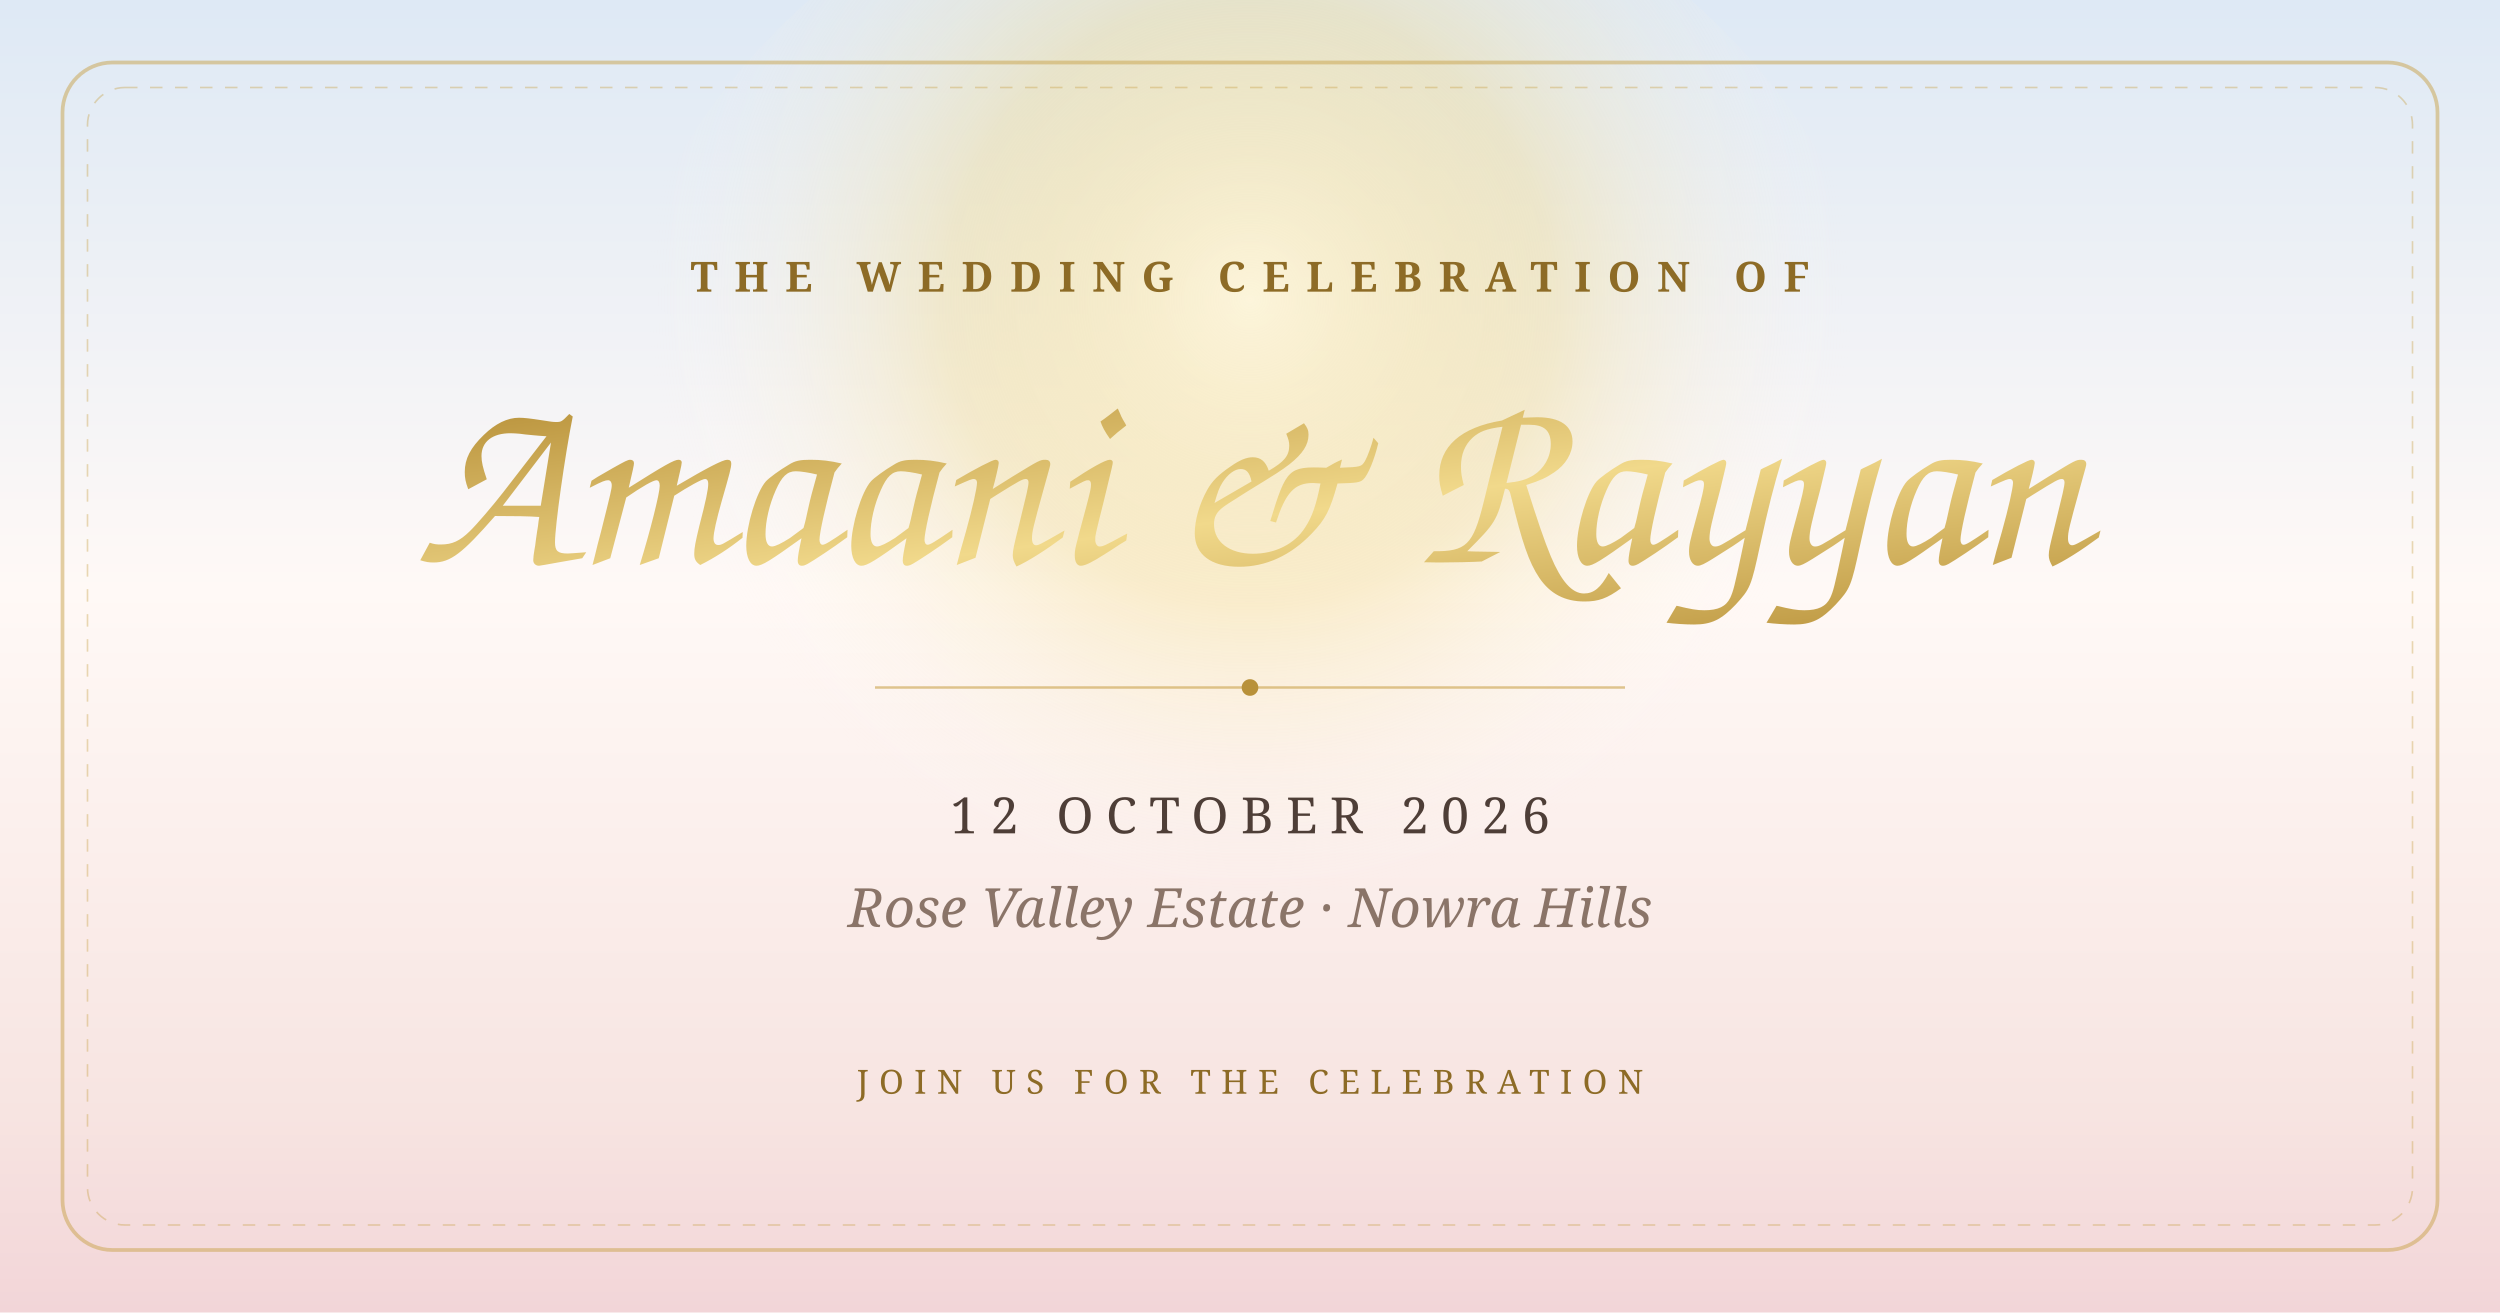
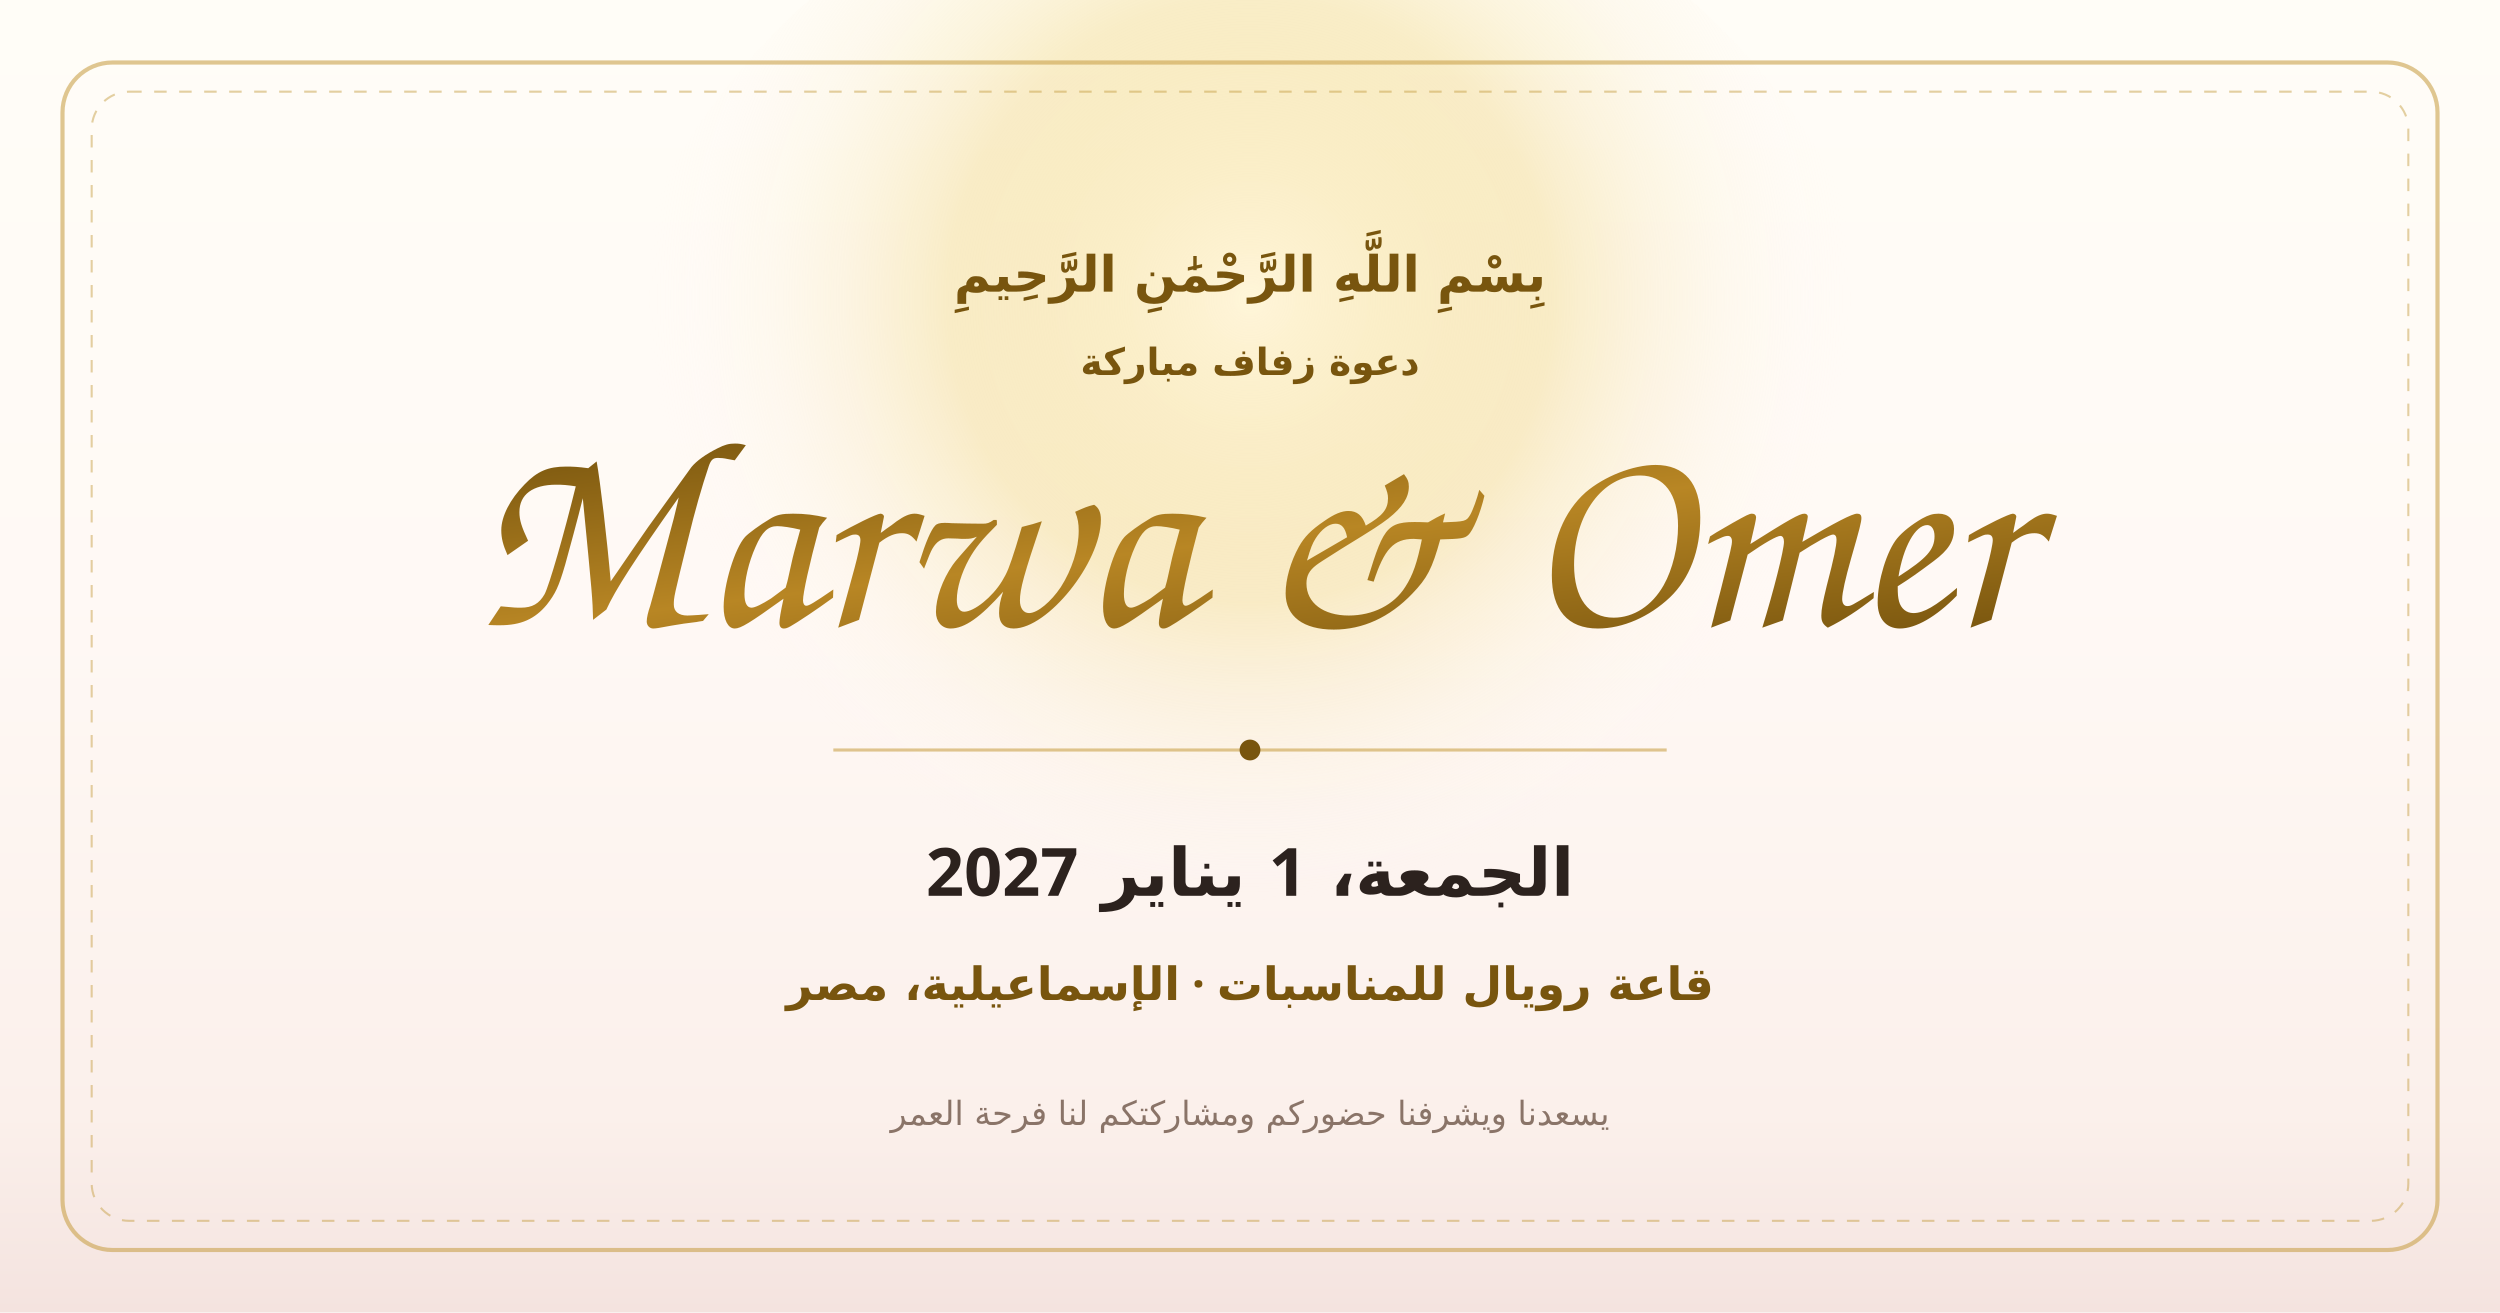
<svg xmlns="http://www.w3.org/2000/svg" viewBox="0 0 1200 630" width="1200" height="630">
  <defs>
    <linearGradient id="ogSky" x1="0%" y1="0%" x2="0%" y2="100%">
-       <stop offset="0%" stop-color="#DEE9F5" />
-       <stop offset="45%" stop-color="#FFF9F6" />
-       <stop offset="85%" stop-color="#F7E4E1" />
-       <stop offset="100%" stop-color="#F2D5D8" />
+       <stop offset="0%" stop-color="#FFFDF7" />
+       <stop offset="45%" stop-color="#FFF9F5" />
+       <stop offset="85%" stop-color="#FBF0EB" />
+       <stop offset="100%" stop-color="#F4E3DF" />
    </linearGradient>
    <radialGradient id="ogGlow" cx="50%" cy="35%" r="45%">
-       <stop offset="0%" stop-color="#FFF5D6" stop-opacity="0.85" />
-       <stop offset="50%" stop-color="#F1D98B" stop-opacity="0.4" />
+       <stop offset="0%" stop-color="#FFF5D6" stop-opacity="0.9" />
+       <stop offset="50%" stop-color="#F1D98B" stop-opacity="0.45" />
      <stop offset="100%" stop-color="#FFF9F6" stop-opacity="0" />
    </radialGradient>
    <linearGradient id="ogGold" x1="0%" y1="0%" x2="100%" y2="100%">
-       <stop offset="0%" stop-color="#B8913A" />
-       <stop offset="50%" stop-color="#F1D98B" />
-       <stop offset="100%" stop-color="#B8913A" />
+       <stop offset="0%" stop-color="#78550E" />
+       <stop offset="50%" stop-color="#B88624" />
+       <stop offset="100%" stop-color="#78550E" />
    </linearGradient>
  </defs>
  <rect width="1200" height="630" fill="url(#ogSky)" />
  <circle cx="600" cy="240" r="320" fill="url(#ogGlow)" />
-   <rect x="30" y="30" width="1140" height="570" rx="24" fill="none" stroke="#C9A24B" stroke-width="1.8" stroke-opacity="0.5" />
-   <rect x="42" y="42" width="1116" height="546" rx="18" fill="none" stroke="#C9A24B" stroke-width="0.8" stroke-dasharray="6,6" stroke-opacity="0.4" />
-   <text x="600" y="140" font-family="'Cinzel', serif" font-size="20" letter-spacing="8" fill="#8D6B26" text-anchor="middle" font-weight="600">THE WEDDING CELEBRATION OF</text>
-   <text x="600" y="270" font-family="'Pinyon Script', cursive" font-size="120" fill="url(#ogGold)" text-anchor="middle">Amaani &amp; Rayyan</text>
-   <line x1="420" y1="330" x2="780" y2="330" stroke="#C9A24B" stroke-width="1.2" stroke-opacity="0.6" />
-   <circle cx="600" cy="330" r="4" fill="#B8913A" />
-   <text x="600" y="400" font-family="'Cinzel', serif" font-size="24" letter-spacing="6" fill="#4E3E37" text-anchor="middle">12 OCTOBER 2026</text>
-   <text x="600" y="445" font-family="'Cormorant Garamond', Georgia, serif" font-style="italic" font-size="26" fill="#8A7468" text-anchor="middle">Rose Valley Estate · Nowra Hills</text>
-   <text x="600" y="525" font-family="'Cinzel', serif" font-size="16" letter-spacing="5" fill="#8D6B26" text-anchor="middle">JOIN US FOR THE CELEBRATION</text>
+   <rect x="30" y="30" width="1140" height="570" rx="24" fill="none" stroke="#C9A24B" stroke-width="2" stroke-opacity="0.6" />
+   <rect x="44" y="44" width="1112" height="542" rx="18" fill="none" stroke="#C9A24B" stroke-width="1" stroke-dasharray="6,6" stroke-opacity="0.5" />
+   <text x="600" y="140" font-family="'Cairo', sans-serif" font-size="24" fill="#78550E" text-anchor="middle" font-weight="700">بِسْمِ اللَّهِ الرَّحْمَٰنِ الرَّحِيمِ</text>
+   <text x="600" y="180" font-family="'Cairo', sans-serif" font-size="18" fill="#78550E" text-anchor="middle" font-weight="600">دعوة زفاف مباركة</text>
+   <text x="600" y="300" font-family="'Great Vibes', 'Pinyon Script', cursive" font-size="130" fill="url(#ogGold)" text-anchor="middle">Marwa &amp; Omer</text>
+   <line x1="400" y1="360" x2="800" y2="360" stroke="#C9A24B" stroke-width="1.5" stroke-opacity="0.6" />
+   <circle cx="600" cy="360" r="5" fill="#78550E" />
+   <text x="600" y="430" font-family="'Cairo', sans-serif" font-size="32" fill="#2C221E" text-anchor="middle" font-weight="800">الجمعة، 1 يناير 2027</text>
+   <text x="600" y="480" font-family="'Cairo', sans-serif" font-size="22" fill="#78550E" text-anchor="middle" font-weight="600">قاعة رويال للمناسبات · الإسماعيلية، مصر</text>
+   <text x="600" y="540" font-family="'Cairo', sans-serif" font-size="16" fill="#8A7468" text-anchor="middle">يسعدنا ويشرفنا حضوركم ومشاركتكم لنا فرحة العمر</text>
</svg>
